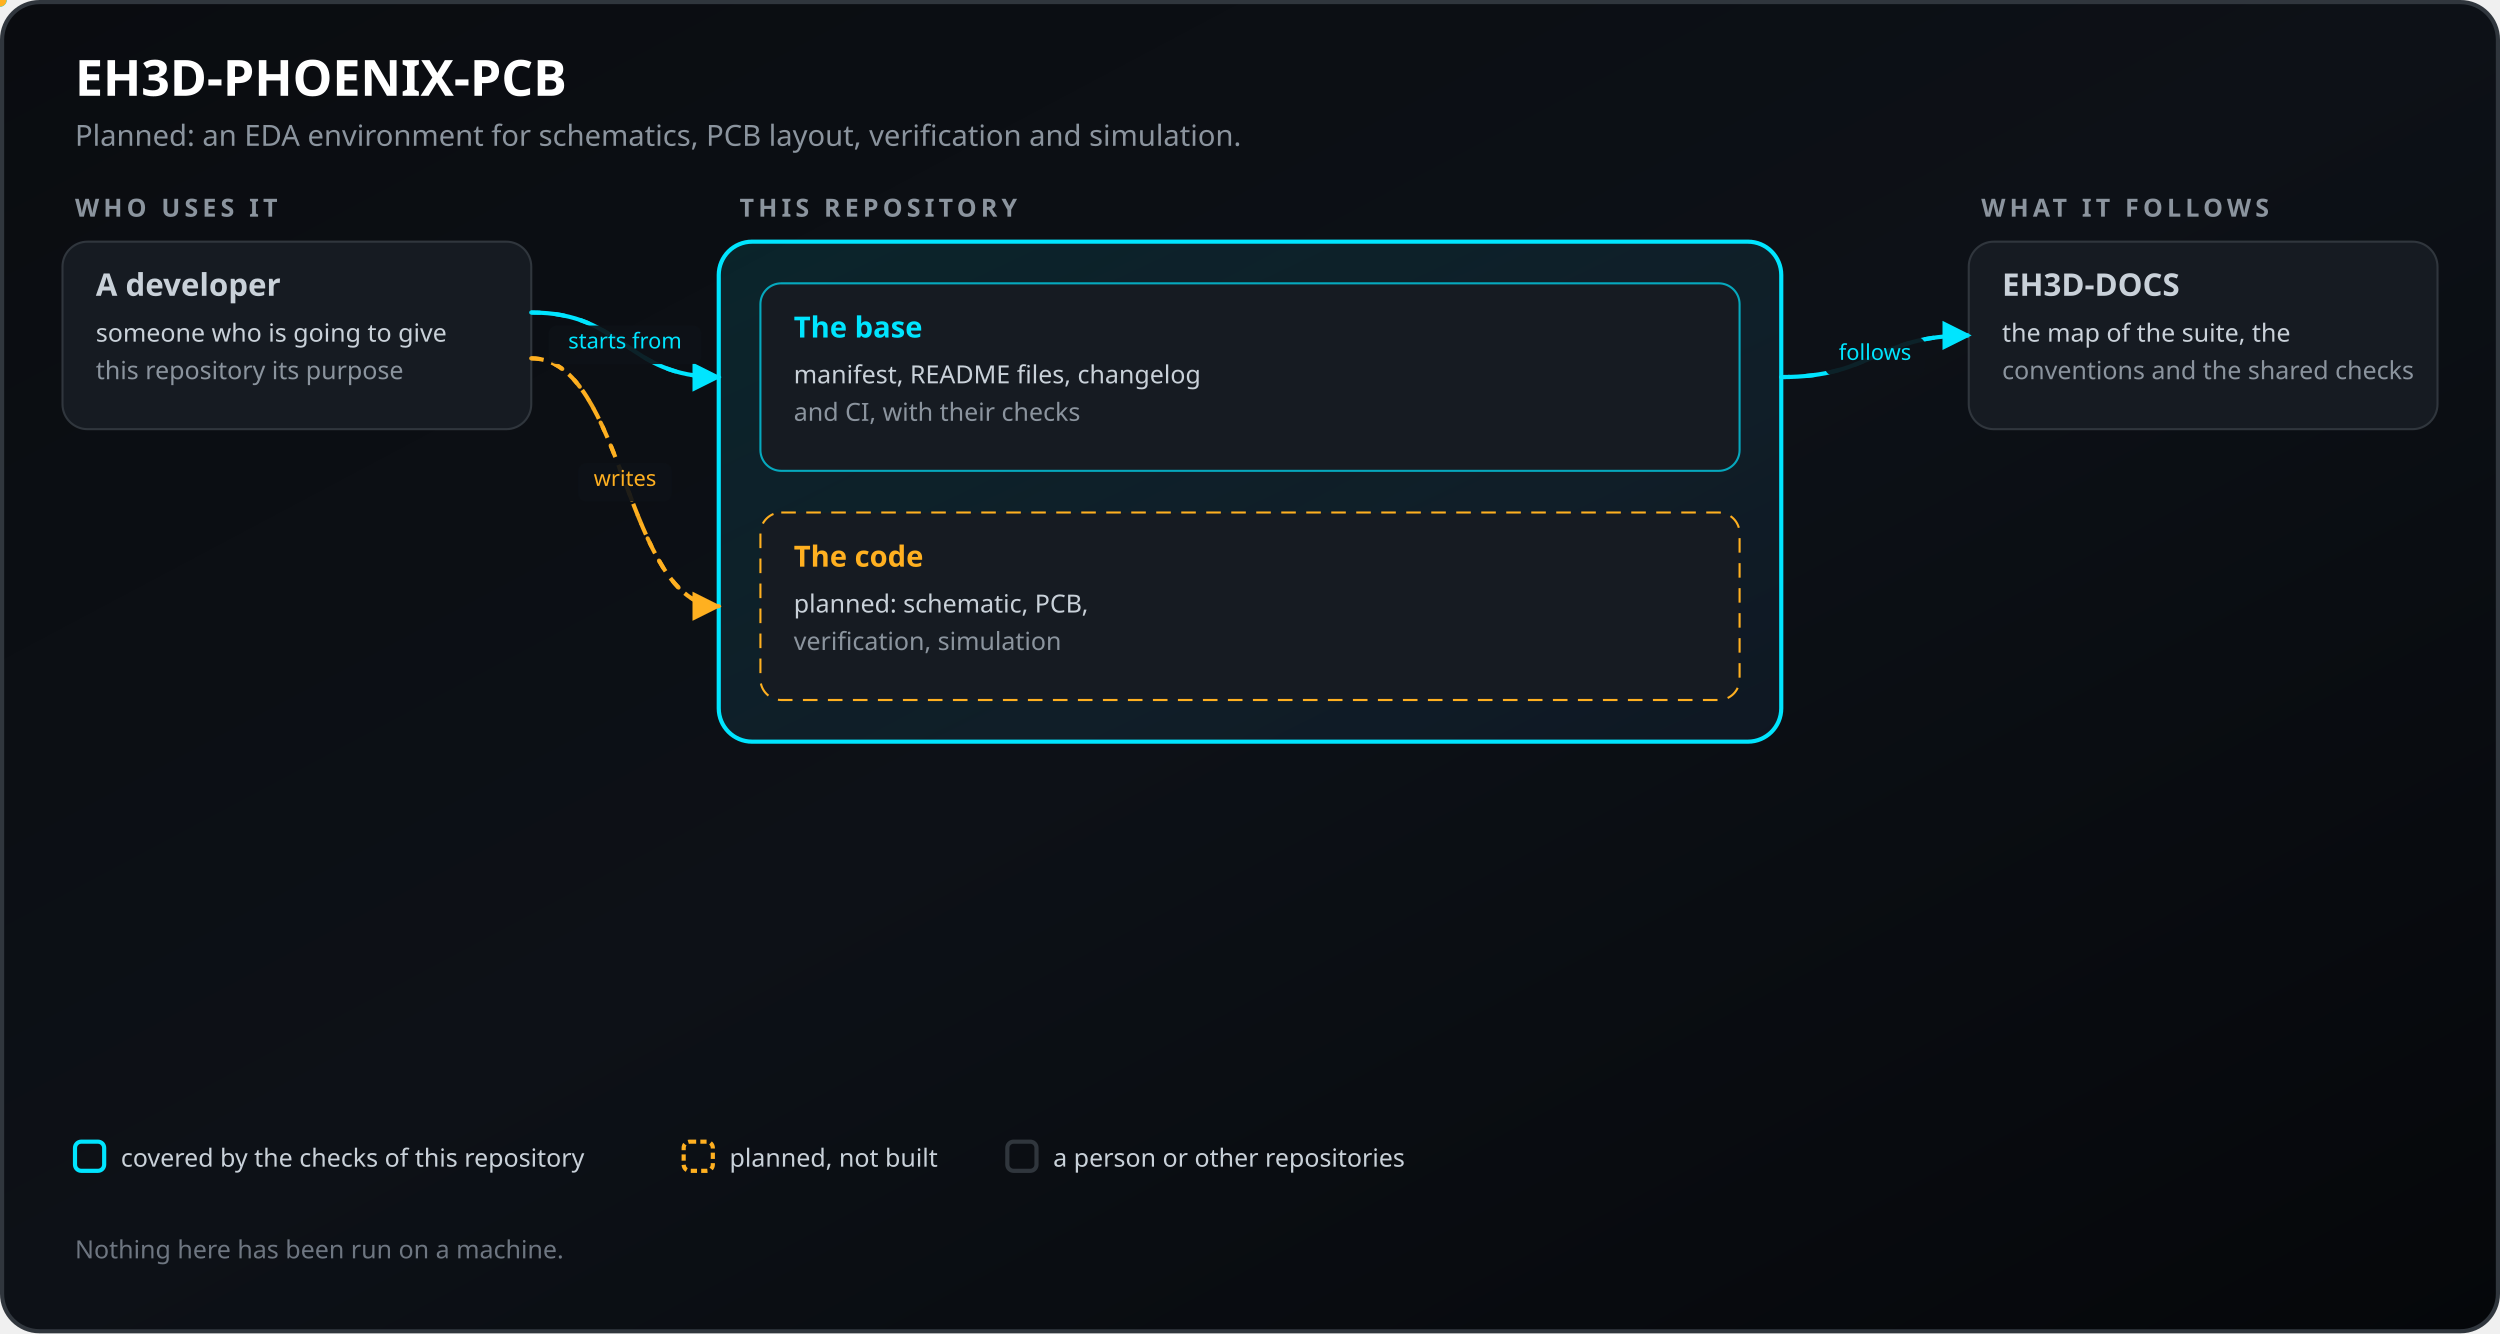
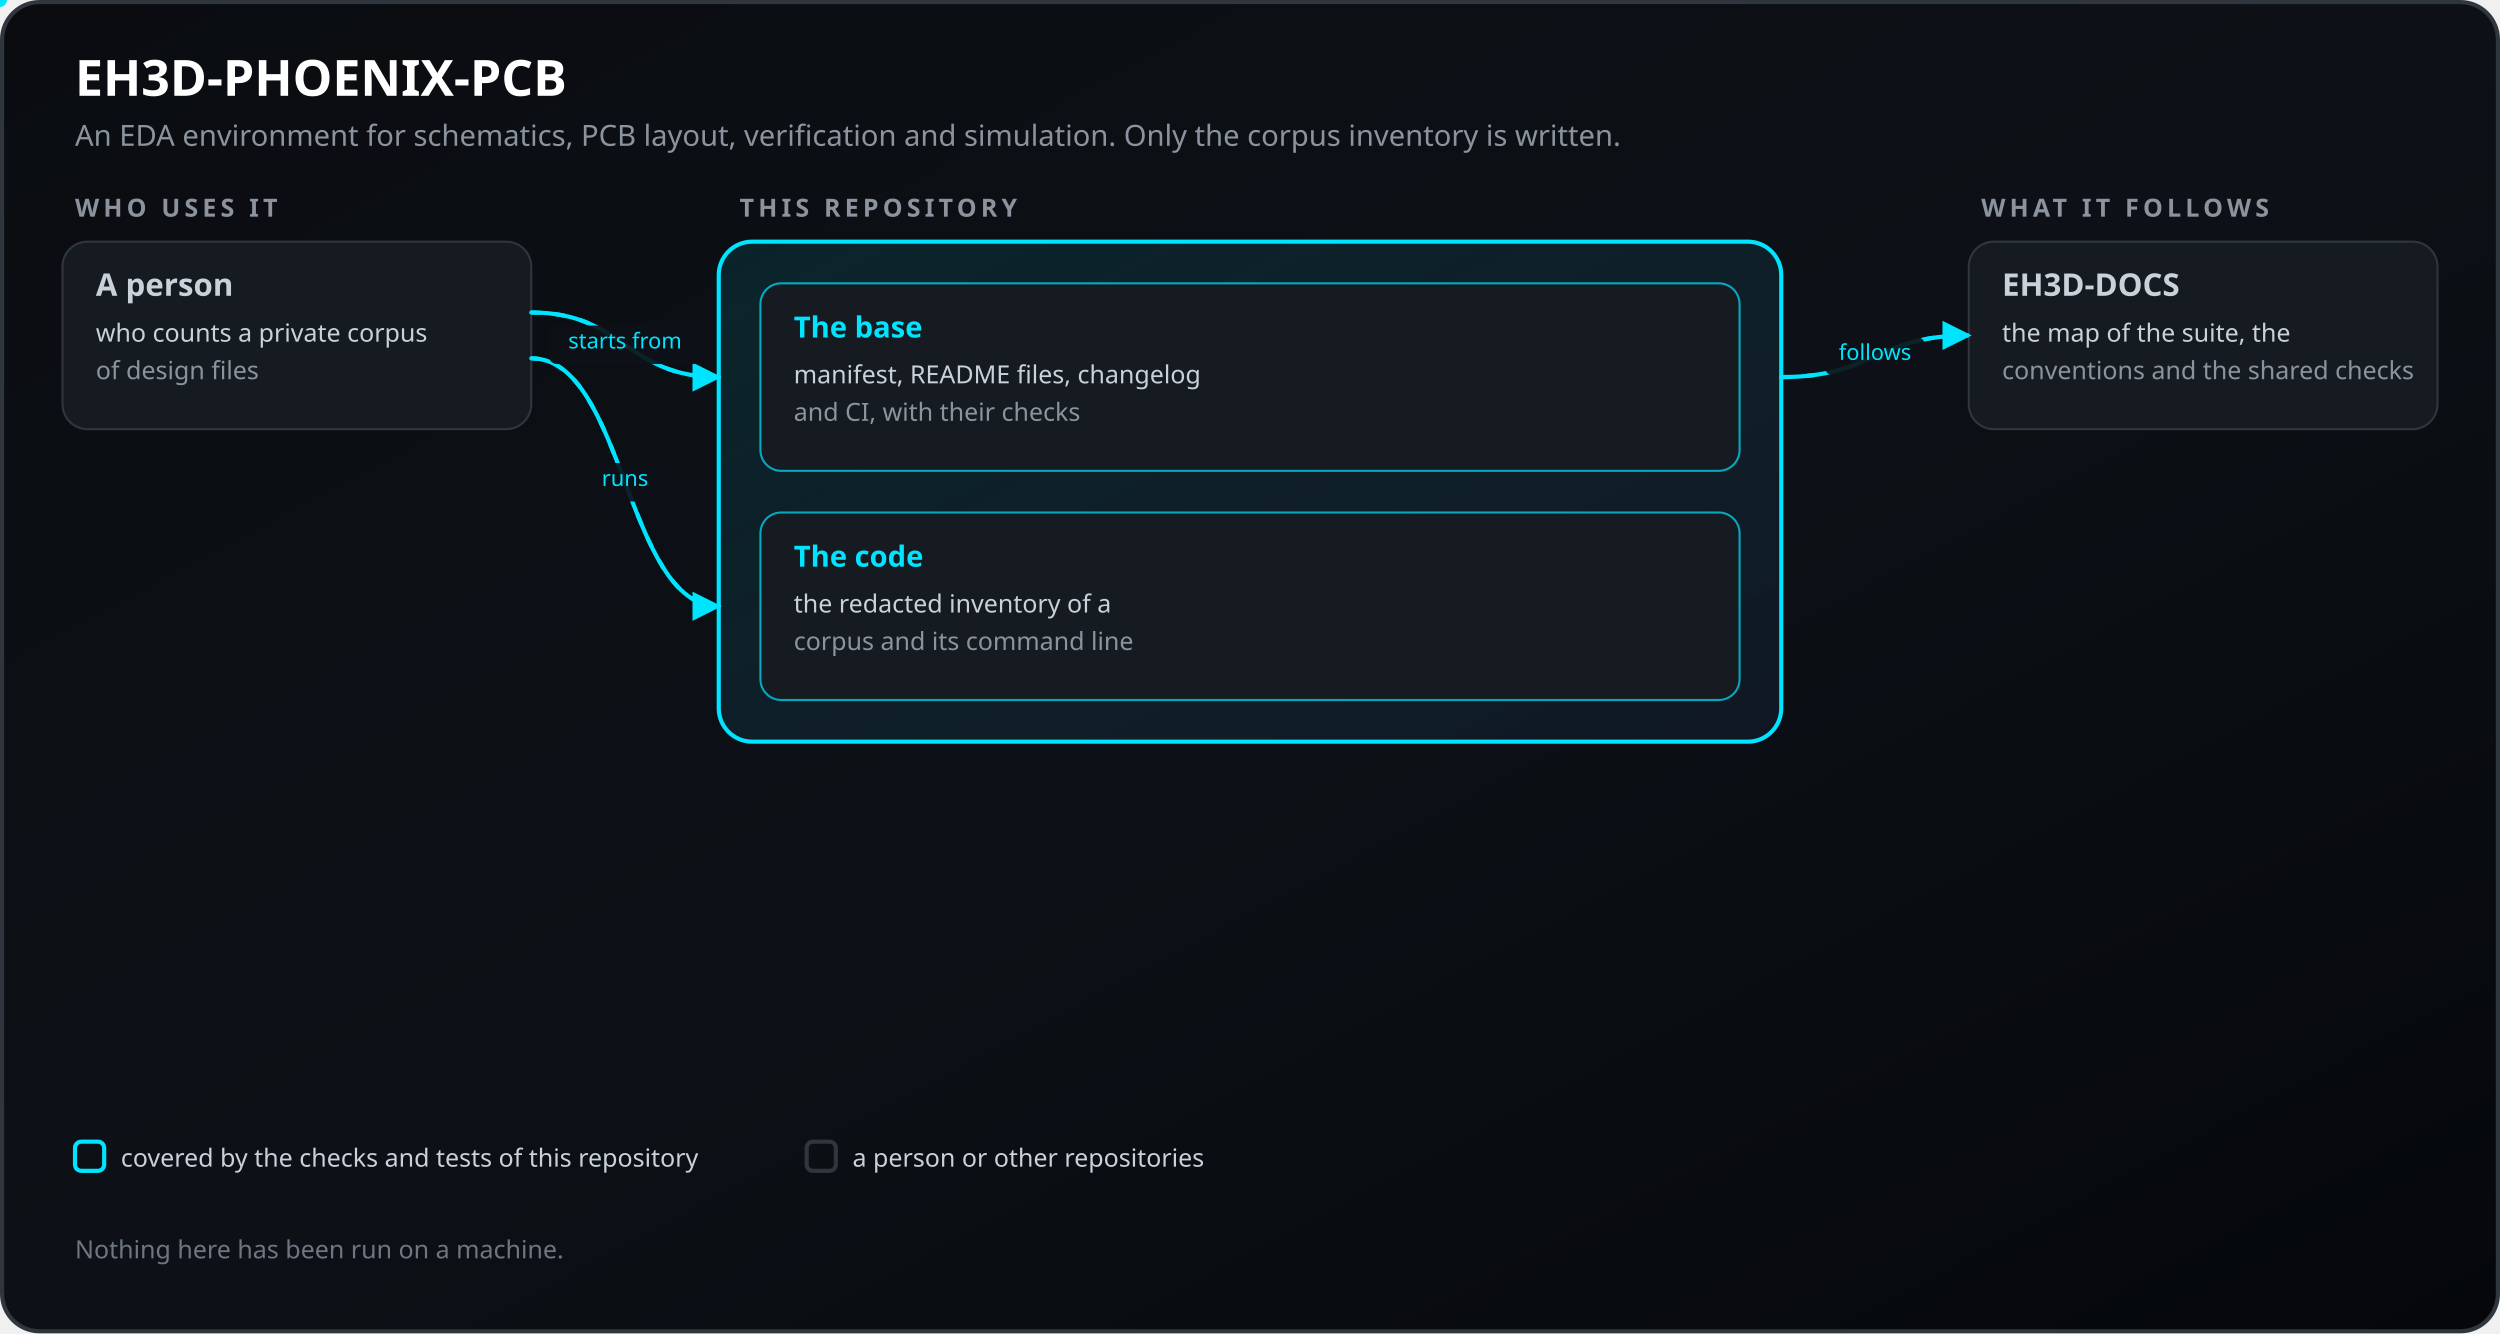
<svg xmlns="http://www.w3.org/2000/svg" viewBox="0 0 1200 640" width="1200" height="640" role="img" aria-labelledby="t d" font-family="'Segoe UI','Noto Sans','Noto Sans CJK SC','Microsoft YaHei','Yu Gothic','Helvetica Neue',Helvetica,Arial,sans-serif">
  <defs>
    <linearGradient id="bg" x1="0" y1="0" x2="1" y2="1">
      <stop offset="0" stop-color="#0A0C10" />
      <stop offset="0.5" stop-color="#0D1117" />
      <stop offset="1" stop-color="#05070A" />
    </linearGradient>
    <linearGradient id="card" x1="0" y1="0" x2="1" y2="1">
      <stop offset="0" stop-color="#121821" />
      <stop offset="1" stop-color="#0B0F15" />
    </linearGradient>
    <linearGradient id="line" x1="0" y1="0" x2="1" y2="0">
      <stop offset="0" stop-color="#00E5FF" />
      <stop offset="1" stop-color="#FF0055" />
    </linearGradient>
    <filter id="glow" x="-50%" y="-50%" width="200%" height="200%">
      <feGaussianBlur stdDeviation="3" result="b" />
      <feMerge>
        <feMergeNode in="b" />
        <feMergeNode in="SourceGraphic" />
      </feMerge>
    </filter>
    <linearGradient id="svc" x1="0" y1="0" x2="1" y2="1">
      <stop offset="0" stop-color="#00E5FF" stop-opacity="0.10" />
      <stop offset="1" stop-color="#4DA3FF" stop-opacity="0.06" />
    </linearGradient>
    <marker id="m00E5FF" viewBox="0 0 10 10" refX="9" refY="5" markerWidth="7" markerHeight="7" orient="auto-start-reverse">
      <path d="M0 0L10 5L0 10z" fill="#00E5FF" />
    </marker>
-     <marker id="mFFB020" viewBox="0 0 10 10" refX="9" refY="5" markerWidth="7" markerHeight="7" orient="auto-start-reverse">
-       <path d="M0 0L10 5L0 10z" fill="#FFB020" />
-     </marker>
    <marker id="m30363D" viewBox="0 0 10 10" refX="9" refY="5" markerWidth="7" markerHeight="7" orient="auto-start-reverse">
      <path d="M0 0L10 5L0 10z" fill="#8B949E" />
    </marker>
  </defs>
  <rect x="1" y="1" width="1198" height="638" rx="18" fill="url(#bg)" stroke="#30363D" stroke-width="2" />
  <text x="36" y="46" font-family="'Segoe UI','Noto Sans','Noto Sans CJK SC','Microsoft YaHei','Yu Gothic','Helvetica Neue',Helvetica,Arial,sans-serif" font-size="24" font-weight="700" fill="#FFFFFF" text-anchor="start">EH3D-PHOENIX-PCB</text>
-   <text x="36" y="70" font-family="'Segoe UI','Noto Sans','Noto Sans CJK SC','Microsoft YaHei','Yu Gothic','Helvetica Neue',Helvetica,Arial,sans-serif" font-size="14" font-weight="400" fill="#8B949E" text-anchor="start">Planned: an EDA environment for schematics, PCB layout, verification and simulation.</text>
+   <text x="36" y="70" font-family="'Segoe UI','Noto Sans','Noto Sans CJK SC','Microsoft YaHei','Yu Gothic','Helvetica Neue',Helvetica,Arial,sans-serif" font-size="14" font-weight="400" fill="#8B949E" text-anchor="start">An EDA environment for schematics, PCB layout, verification and simulation. Only the corpus inventory is written.</text>
  <text x="36" y="104" font-family="'Segoe UI','Noto Sans','Noto Sans CJK SC','Microsoft YaHei','Yu Gothic','Helvetica Neue',Helvetica,Arial,sans-serif" font-size="12" font-weight="700" fill="#8B949E" text-anchor="start" letter-spacing="2">WHO USES IT</text>
  <text x="355" y="104" font-family="'Segoe UI','Noto Sans','Noto Sans CJK SC','Microsoft YaHei','Yu Gothic','Helvetica Neue',Helvetica,Arial,sans-serif" font-size="12" font-weight="700" fill="#8B949E" text-anchor="start" letter-spacing="2">THIS REPOSITORY</text>
  <text x="951" y="104" font-family="'Segoe UI','Noto Sans','Noto Sans CJK SC','Microsoft YaHei','Yu Gothic','Helvetica Neue',Helvetica,Arial,sans-serif" font-size="12" font-weight="700" fill="#8B949E" text-anchor="start" letter-spacing="2">WHAT IT FOLLOWS</text>
  <rect x="345" y="116" width="510" height="240" rx="16" fill="url(#svc)" stroke="#00E5FF" stroke-width="2">
    <animate attributeName="stroke-opacity" values="0.55;1;0.55" dur="4s" repeatCount="indefinite" />
  </rect>
  <rect x="30" y="116" width="225" height="90" rx="12" fill="#161B22" stroke="#30363D" stroke-width="1" />
-   <text x="46" y="142" font-family="'Segoe UI','Noto Sans','Noto Sans CJK SC','Microsoft YaHei','Yu Gothic','Helvetica Neue',Helvetica,Arial,sans-serif" font-size="15" font-weight="700" fill="#C9D1D9" text-anchor="start">A developer</text>
-   <text x="46" y="164" font-family="'Segoe UI','Noto Sans','Noto Sans CJK SC','Microsoft YaHei','Yu Gothic','Helvetica Neue',Helvetica,Arial,sans-serif" font-size="12" font-weight="400" fill="#C9D1D9" text-anchor="start">someone who is going to give</text>
-   <text x="46" y="182" font-family="'Segoe UI','Noto Sans','Noto Sans CJK SC','Microsoft YaHei','Yu Gothic','Helvetica Neue',Helvetica,Arial,sans-serif" font-size="12" font-weight="400" fill="#8B949E" text-anchor="start">this repository its purpose</text>
+   <text x="46" y="142" font-family="'Segoe UI','Noto Sans','Noto Sans CJK SC','Microsoft YaHei','Yu Gothic','Helvetica Neue',Helvetica,Arial,sans-serif" font-size="15" font-weight="700" fill="#C9D1D9" text-anchor="start">A person</text>
+   <text x="46" y="164" font-family="'Segoe UI','Noto Sans','Noto Sans CJK SC','Microsoft YaHei','Yu Gothic','Helvetica Neue',Helvetica,Arial,sans-serif" font-size="12" font-weight="400" fill="#C9D1D9" text-anchor="start">who counts a private corpus</text>
+   <text x="46" y="182" font-family="'Segoe UI','Noto Sans','Noto Sans CJK SC','Microsoft YaHei','Yu Gothic','Helvetica Neue',Helvetica,Arial,sans-serif" font-size="12" font-weight="400" fill="#8B949E" text-anchor="start">of design files</text>
  <rect x="365" y="136" width="470" height="90" rx="10" fill="#161B22" stroke="#00E5FF" stroke-width="1" stroke-opacity="0.7">
    <animate attributeName="stroke-opacity" values="0.45;1;0.45;0.45" keyTimes="0;0.08;0.2;1" dur="6s" begin="0s" repeatCount="indefinite" />
    <animate attributeName="stroke-width" values="1;2.4;1;1" keyTimes="0;0.08;0.2;1" dur="6s" begin="0s" repeatCount="indefinite" />
  </rect>
  <text x="381" y="162" font-family="'Segoe UI','Noto Sans','Noto Sans CJK SC','Microsoft YaHei','Yu Gothic','Helvetica Neue',Helvetica,Arial,sans-serif" font-size="14" font-weight="700" fill="#00E5FF" text-anchor="start">The base</text>
  <text x="381" y="184" font-family="'Segoe UI','Noto Sans','Noto Sans CJK SC','Microsoft YaHei','Yu Gothic','Helvetica Neue',Helvetica,Arial,sans-serif" font-size="12" font-weight="400" fill="#C9D1D9" text-anchor="start">manifest, README files, changelog</text>
  <text x="381" y="202" font-family="'Segoe UI','Noto Sans','Noto Sans CJK SC','Microsoft YaHei','Yu Gothic','Helvetica Neue',Helvetica,Arial,sans-serif" font-size="12" font-weight="400" fill="#8B949E" text-anchor="start">and CI, with their checks</text>
-   <rect x="365" y="246" width="470" height="90" rx="10" fill="#161B22" stroke="#FFB020" stroke-width="1" stroke-dasharray="7 5">
+   <rect x="365" y="246" width="470" height="90" rx="10" fill="#161B22" stroke="#00E5FF" stroke-width="1" stroke-opacity="0.7">
    <animate attributeName="stroke-opacity" values="0.45;1;0.45;0.45" keyTimes="0;0.08;0.2;1" dur="6s" begin="1s" repeatCount="indefinite" />
    <animate attributeName="stroke-width" values="1;2.4;1;1" keyTimes="0;0.08;0.2;1" dur="6s" begin="1s" repeatCount="indefinite" />
  </rect>
-   <text x="381" y="272" font-family="'Segoe UI','Noto Sans','Noto Sans CJK SC','Microsoft YaHei','Yu Gothic','Helvetica Neue',Helvetica,Arial,sans-serif" font-size="14" font-weight="700" fill="#FFB020" text-anchor="start">The code</text>
-   <text x="381" y="294" font-family="'Segoe UI','Noto Sans','Noto Sans CJK SC','Microsoft YaHei','Yu Gothic','Helvetica Neue',Helvetica,Arial,sans-serif" font-size="12" font-weight="400" fill="#C9D1D9" text-anchor="start">planned: schematic, PCB,</text>
-   <text x="381" y="312" font-family="'Segoe UI','Noto Sans','Noto Sans CJK SC','Microsoft YaHei','Yu Gothic','Helvetica Neue',Helvetica,Arial,sans-serif" font-size="12" font-weight="400" fill="#8B949E" text-anchor="start">verification, simulation</text>
+   <text x="381" y="272" font-family="'Segoe UI','Noto Sans','Noto Sans CJK SC','Microsoft YaHei','Yu Gothic','Helvetica Neue',Helvetica,Arial,sans-serif" font-size="14" font-weight="700" fill="#00E5FF" text-anchor="start">The code</text>
+   <text x="381" y="294" font-family="'Segoe UI','Noto Sans','Noto Sans CJK SC','Microsoft YaHei','Yu Gothic','Helvetica Neue',Helvetica,Arial,sans-serif" font-size="12" font-weight="400" fill="#C9D1D9" text-anchor="start">the redacted inventory of a</text>
+   <text x="381" y="312" font-family="'Segoe UI','Noto Sans','Noto Sans CJK SC','Microsoft YaHei','Yu Gothic','Helvetica Neue',Helvetica,Arial,sans-serif" font-size="12" font-weight="400" fill="#8B949E" text-anchor="start">corpus and its command line</text>
  <rect x="945" y="116" width="225" height="90" rx="12" fill="#161B22" stroke="#30363D" stroke-width="1" />
  <text x="961" y="142" font-family="'Segoe UI','Noto Sans','Noto Sans CJK SC','Microsoft YaHei','Yu Gothic','Helvetica Neue',Helvetica,Arial,sans-serif" font-size="15" font-weight="700" fill="#C9D1D9" text-anchor="start">EH3D-DOCS</text>
  <text x="961" y="164" font-family="'Segoe UI','Noto Sans','Noto Sans CJK SC','Microsoft YaHei','Yu Gothic','Helvetica Neue',Helvetica,Arial,sans-serif" font-size="12" font-weight="400" fill="#C9D1D9" text-anchor="start">the map of the suite, the</text>
  <text x="961" y="182" font-family="'Segoe UI','Noto Sans','Noto Sans CJK SC','Microsoft YaHei','Yu Gothic','Helvetica Neue',Helvetica,Arial,sans-serif" font-size="12" font-weight="400" fill="#8B949E" text-anchor="start">conventions and the shared checks</text>
  <path id="p0" d="M255 150 C300 150 300 181 345 181" stroke="#00E5FF" stroke-width="2" fill="none" marker-end="url(#m00E5FF)" />
  <path d="M255 150 C300 150 300 181 345 181" stroke="#00E5FF" stroke-width="2" fill="none" stroke-linecap="round" stroke-dasharray="4 8" opacity="0.95">
    <animate attributeName="stroke-dashoffset" from="0" to="-24" dur="1.2s" repeatCount="indefinite" />
  </path>
  <circle r="3.2" fill="#00E5FF">
    <animateMotion dur="1.8s" begin="0.00s" repeatCount="indefinite">
      <mpath href="#p0" />
    </animateMotion>
    <animate attributeName="opacity" values="0;1;1;0" keyTimes="0;0.15;0.85;1" dur="1.8s" begin="0.00s" repeatCount="indefinite" />
  </circle>
  <path id="p1" d="M855 181 C900 181 900 161 945 161" stroke="#00E5FF" stroke-width="2" fill="none" marker-end="url(#m00E5FF)" />
  <path d="M855 181 C900 181 900 161 945 161" stroke="#00E5FF" stroke-width="2" fill="none" stroke-linecap="round" stroke-dasharray="4 8" opacity="0.95">
    <animate attributeName="stroke-dashoffset" from="0" to="-24" dur="1.2s" repeatCount="indefinite" />
  </path>
  <circle r="3.2" fill="#00E5FF">
    <animateMotion dur="1.8s" begin="0.35s" repeatCount="indefinite">
      <mpath href="#p1" />
    </animateMotion>
    <animate attributeName="opacity" values="0;1;1;0" keyTimes="0;0.15;0.85;1" dur="1.8s" begin="0.35s" repeatCount="indefinite" />
  </circle>
-   <path id="p2" d="M255 172 C300 172 300 291 345 291" stroke="#FFB020" stroke-width="2" fill="none" stroke-dasharray="6 4" marker-end="url(#mFFB020)" />
-   <path d="M255 172 C300 172 300 291 345 291" stroke="#FFB020" stroke-width="2" fill="none" stroke-linecap="round" stroke-dasharray="4 8" opacity="0.95">
+   <path id="p2" d="M255 172 C300 172 300 291 345 291" stroke="#00E5FF" stroke-width="2" fill="none" marker-end="url(#m00E5FF)" />
+   <path d="M255 172 C300 172 300 291 345 291" stroke="#00E5FF" stroke-width="2" fill="none" stroke-linecap="round" stroke-dasharray="4 8" opacity="0.95">
    <animate attributeName="stroke-dashoffset" from="0" to="-24" dur="1.2s" repeatCount="indefinite" />
  </path>
-   <circle r="3.2" fill="#FFB020">
+   <circle r="3.2" fill="#00E5FF">
    <animateMotion dur="1.8s" begin="0.70s" repeatCount="indefinite">
      <mpath href="#p2" />
    </animateMotion>
    <animate attributeName="opacity" values="0;1;1;0" keyTimes="0;0.15;0.85;1" dur="1.8s" begin="0.70s" repeatCount="indefinite" />
  </circle>
  <rect x="263.395" y="156.25" width="73.21" height="18.5" rx="4" fill="#0D1117" opacity="0.92" />
  <text x="300" y="167.25" font-family="'Segoe UI','Noto Sans','Noto Sans CJK SC','Microsoft YaHei','Yu Gothic','Helvetica Neue',Helvetica,Arial,sans-serif" font-size="10.5" font-weight="400" fill="#00E5FF" text-anchor="middle">starts from</text>
  <rect x="875.995" y="161.75" width="48.01" height="18.5" rx="4" fill="#0D1117" opacity="0.92" />
  <text x="900" y="172.75" font-family="'Segoe UI','Noto Sans','Noto Sans CJK SC','Microsoft YaHei','Yu Gothic','Helvetica Neue',Helvetica,Arial,sans-serif" font-size="10.5" font-weight="400" fill="#00E5FF" text-anchor="middle">follows</text>
-   <rect x="277.57" y="222.25" width="44.86" height="18.5" rx="4" fill="#0D1117" opacity="0.92" />
-   <text x="300" y="233.25" font-family="'Segoe UI','Noto Sans','Noto Sans CJK SC','Microsoft YaHei','Yu Gothic','Helvetica Neue',Helvetica,Arial,sans-serif" font-size="10.5" font-weight="400" fill="#FFB020" text-anchor="middle">writes</text>
+   <rect x="283.66" y="222.25" width="32.68" height="18.5" rx="4" fill="#0D1117" opacity="0.92" />
+   <text x="300" y="233.25" font-family="'Segoe UI','Noto Sans','Noto Sans CJK SC','Microsoft YaHei','Yu Gothic','Helvetica Neue',Helvetica,Arial,sans-serif" font-size="10.5" font-weight="400" fill="#00E5FF" text-anchor="middle">runs</text>
  <rect x="36" y="548" width="14" height="14" rx="3" fill="none" stroke="#00E5FF" stroke-width="2" />
-   <text x="58" y="560" font-family="'Segoe UI','Noto Sans','Noto Sans CJK SC','Microsoft YaHei','Yu Gothic','Helvetica Neue',Helvetica,Arial,sans-serif" font-size="12" font-weight="400" fill="#C9D1D9" text-anchor="start">covered by the checks of this repository</text>
-   <rect x="328.16" y="548" width="14" height="14" rx="3" fill="none" stroke="#FFB020" stroke-width="2" stroke-dasharray="3 2" />
-   <text x="350.16" y="560" font-family="'Segoe UI','Noto Sans','Noto Sans CJK SC','Microsoft YaHei','Yu Gothic','Helvetica Neue',Helvetica,Arial,sans-serif" font-size="12" font-weight="400" fill="#C9D1D9" text-anchor="start">planned, not built</text>
-   <rect x="483.52" y="548" width="14" height="14" rx="3" fill="none" stroke="#30363D" stroke-width="2" />
-   <text x="505.52" y="560" font-family="'Segoe UI','Noto Sans','Noto Sans CJK SC','Microsoft YaHei','Yu Gothic','Helvetica Neue',Helvetica,Arial,sans-serif" font-size="12" font-weight="400" fill="#C9D1D9" text-anchor="start">a person or other repositories</text>
+   <text x="58" y="560" font-family="'Segoe UI','Noto Sans','Noto Sans CJK SC','Microsoft YaHei','Yu Gothic','Helvetica Neue',Helvetica,Arial,sans-serif" font-size="12" font-weight="400" fill="#C9D1D9" text-anchor="start">covered by the checks and tests of this repository</text>
+   <rect x="387.2" y="548" width="14" height="14" rx="3" fill="none" stroke="#30363D" stroke-width="2" />
+   <text x="409.2" y="560" font-family="'Segoe UI','Noto Sans','Noto Sans CJK SC','Microsoft YaHei','Yu Gothic','Helvetica Neue',Helvetica,Arial,sans-serif" font-size="12" font-weight="400" fill="#C9D1D9" text-anchor="start">a person or other repositories</text>
  <text x="36" y="604" font-family="'Segoe UI','Noto Sans','Noto Sans CJK SC','Microsoft YaHei','Yu Gothic','Helvetica Neue',Helvetica,Arial,sans-serif" font-size="12" font-weight="400" fill="#6E7681" text-anchor="start">Nothing here has been run on a machine.</text>
</svg>
